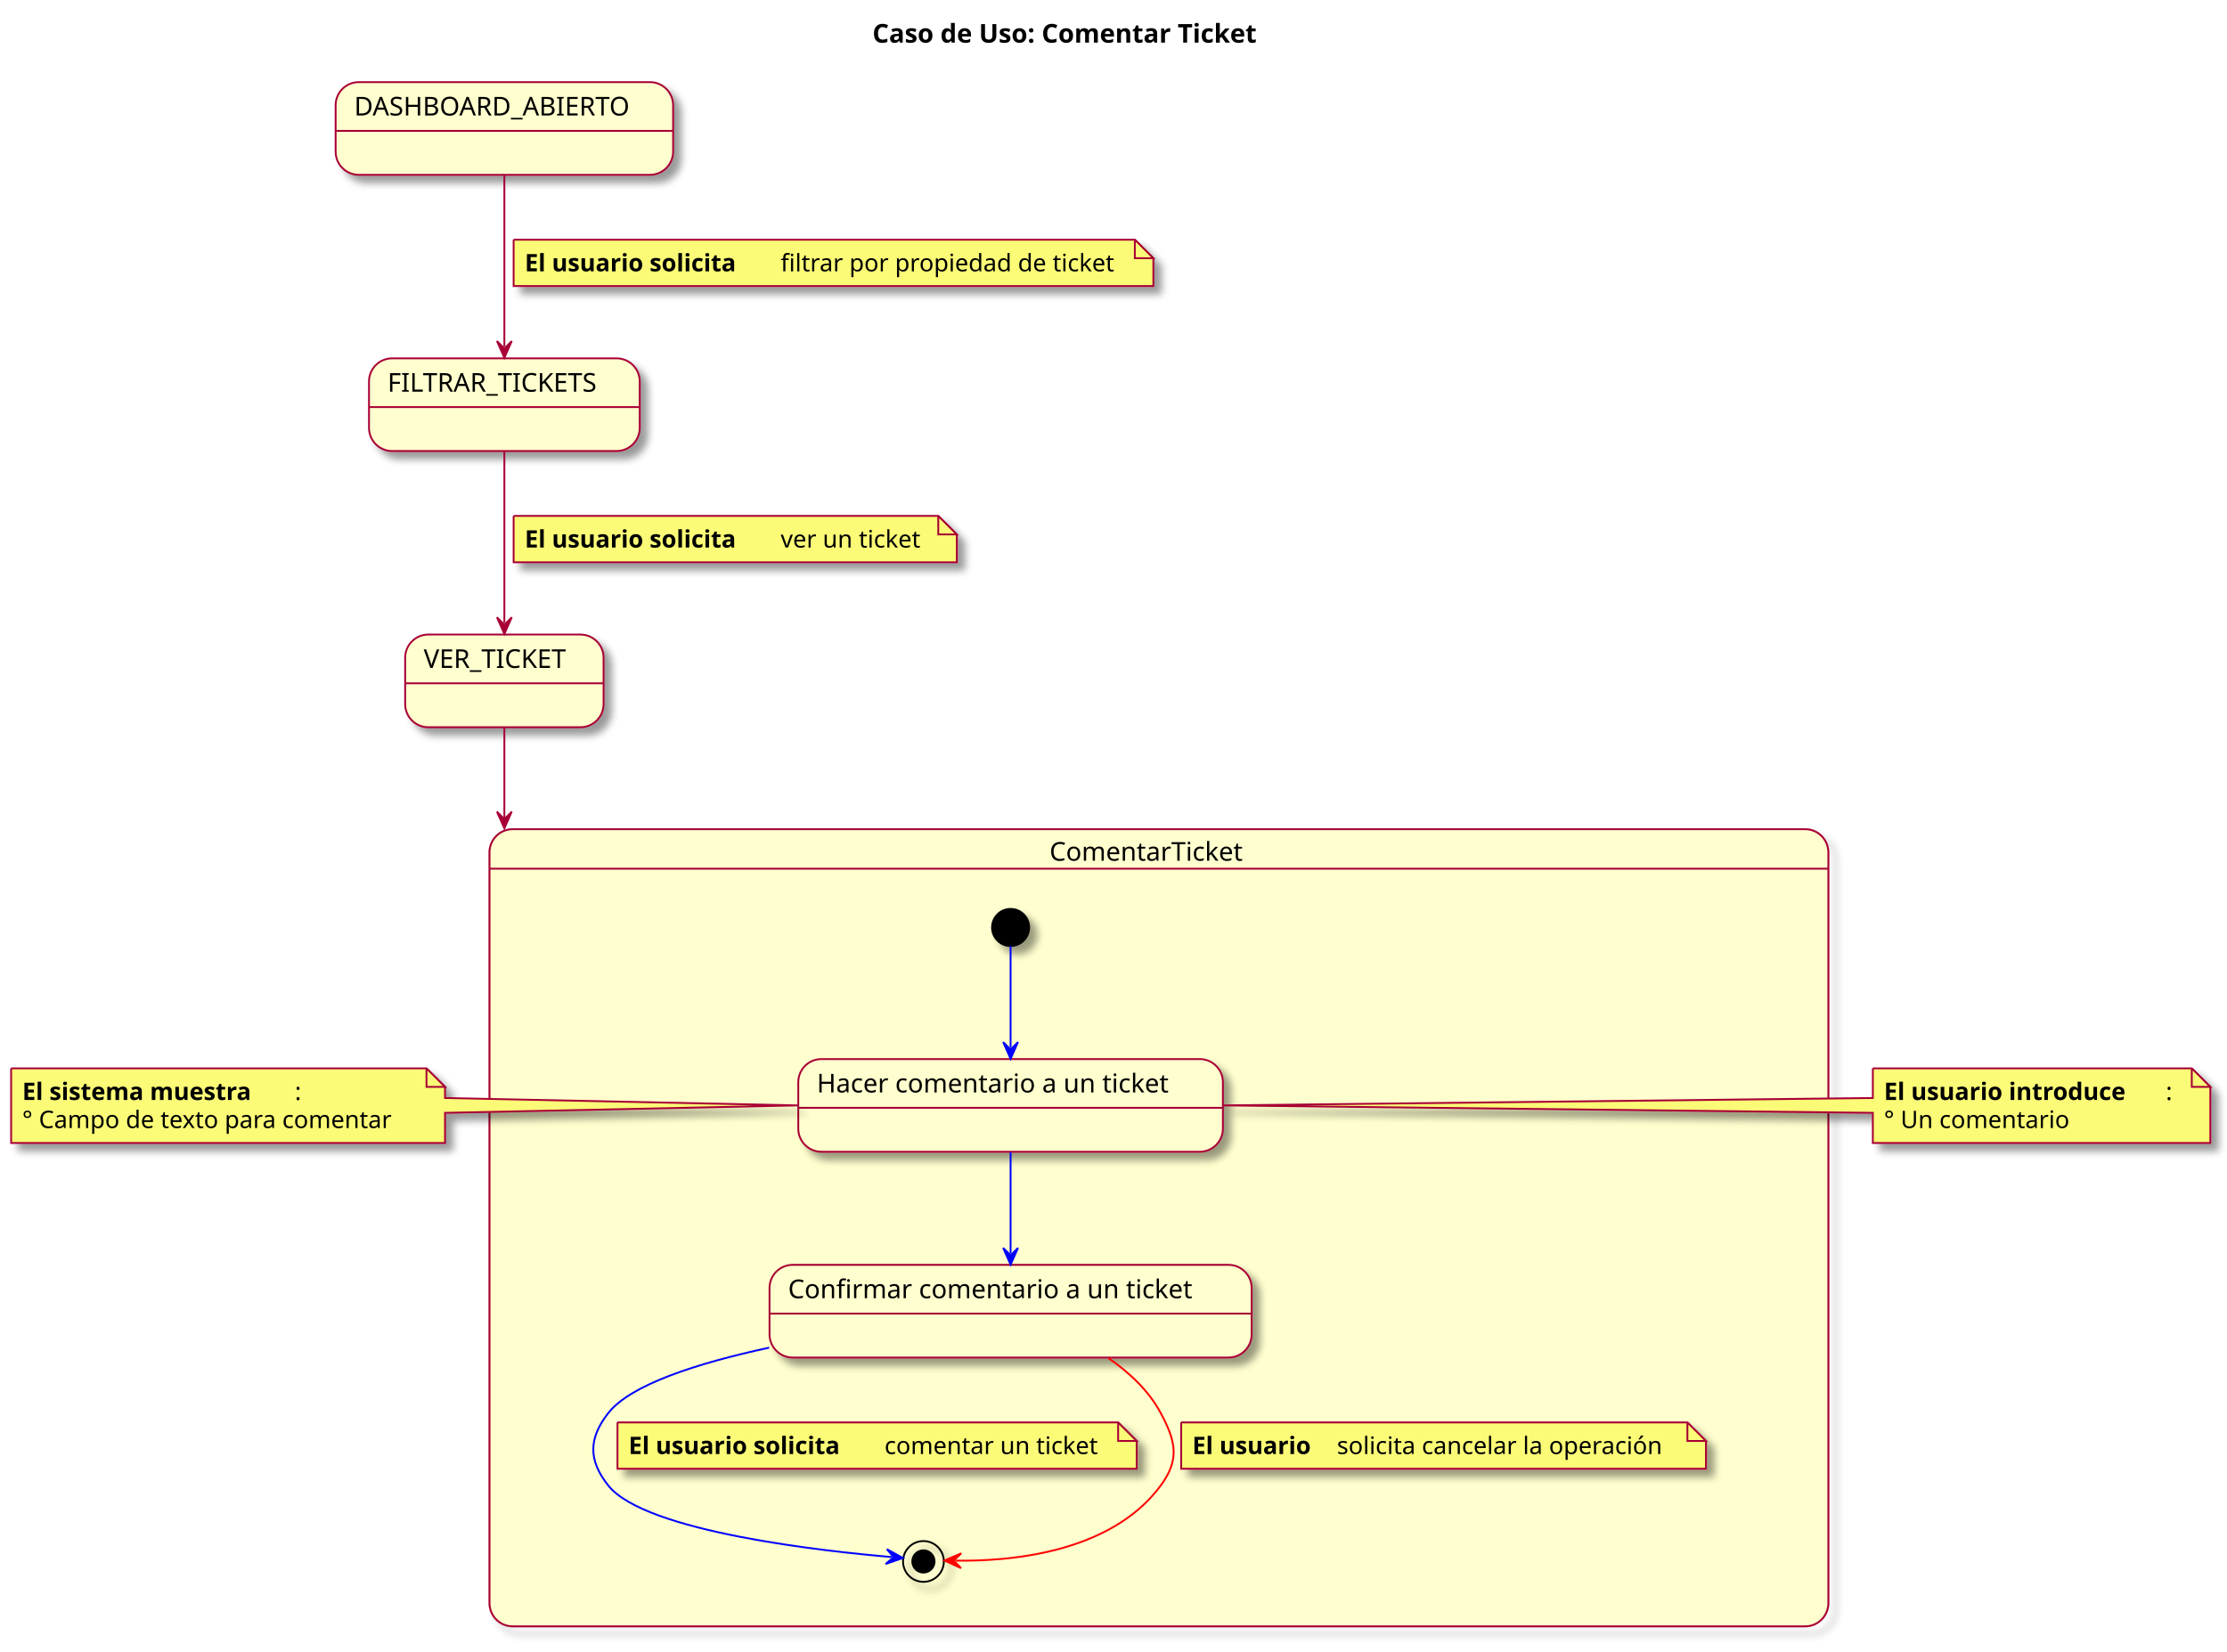
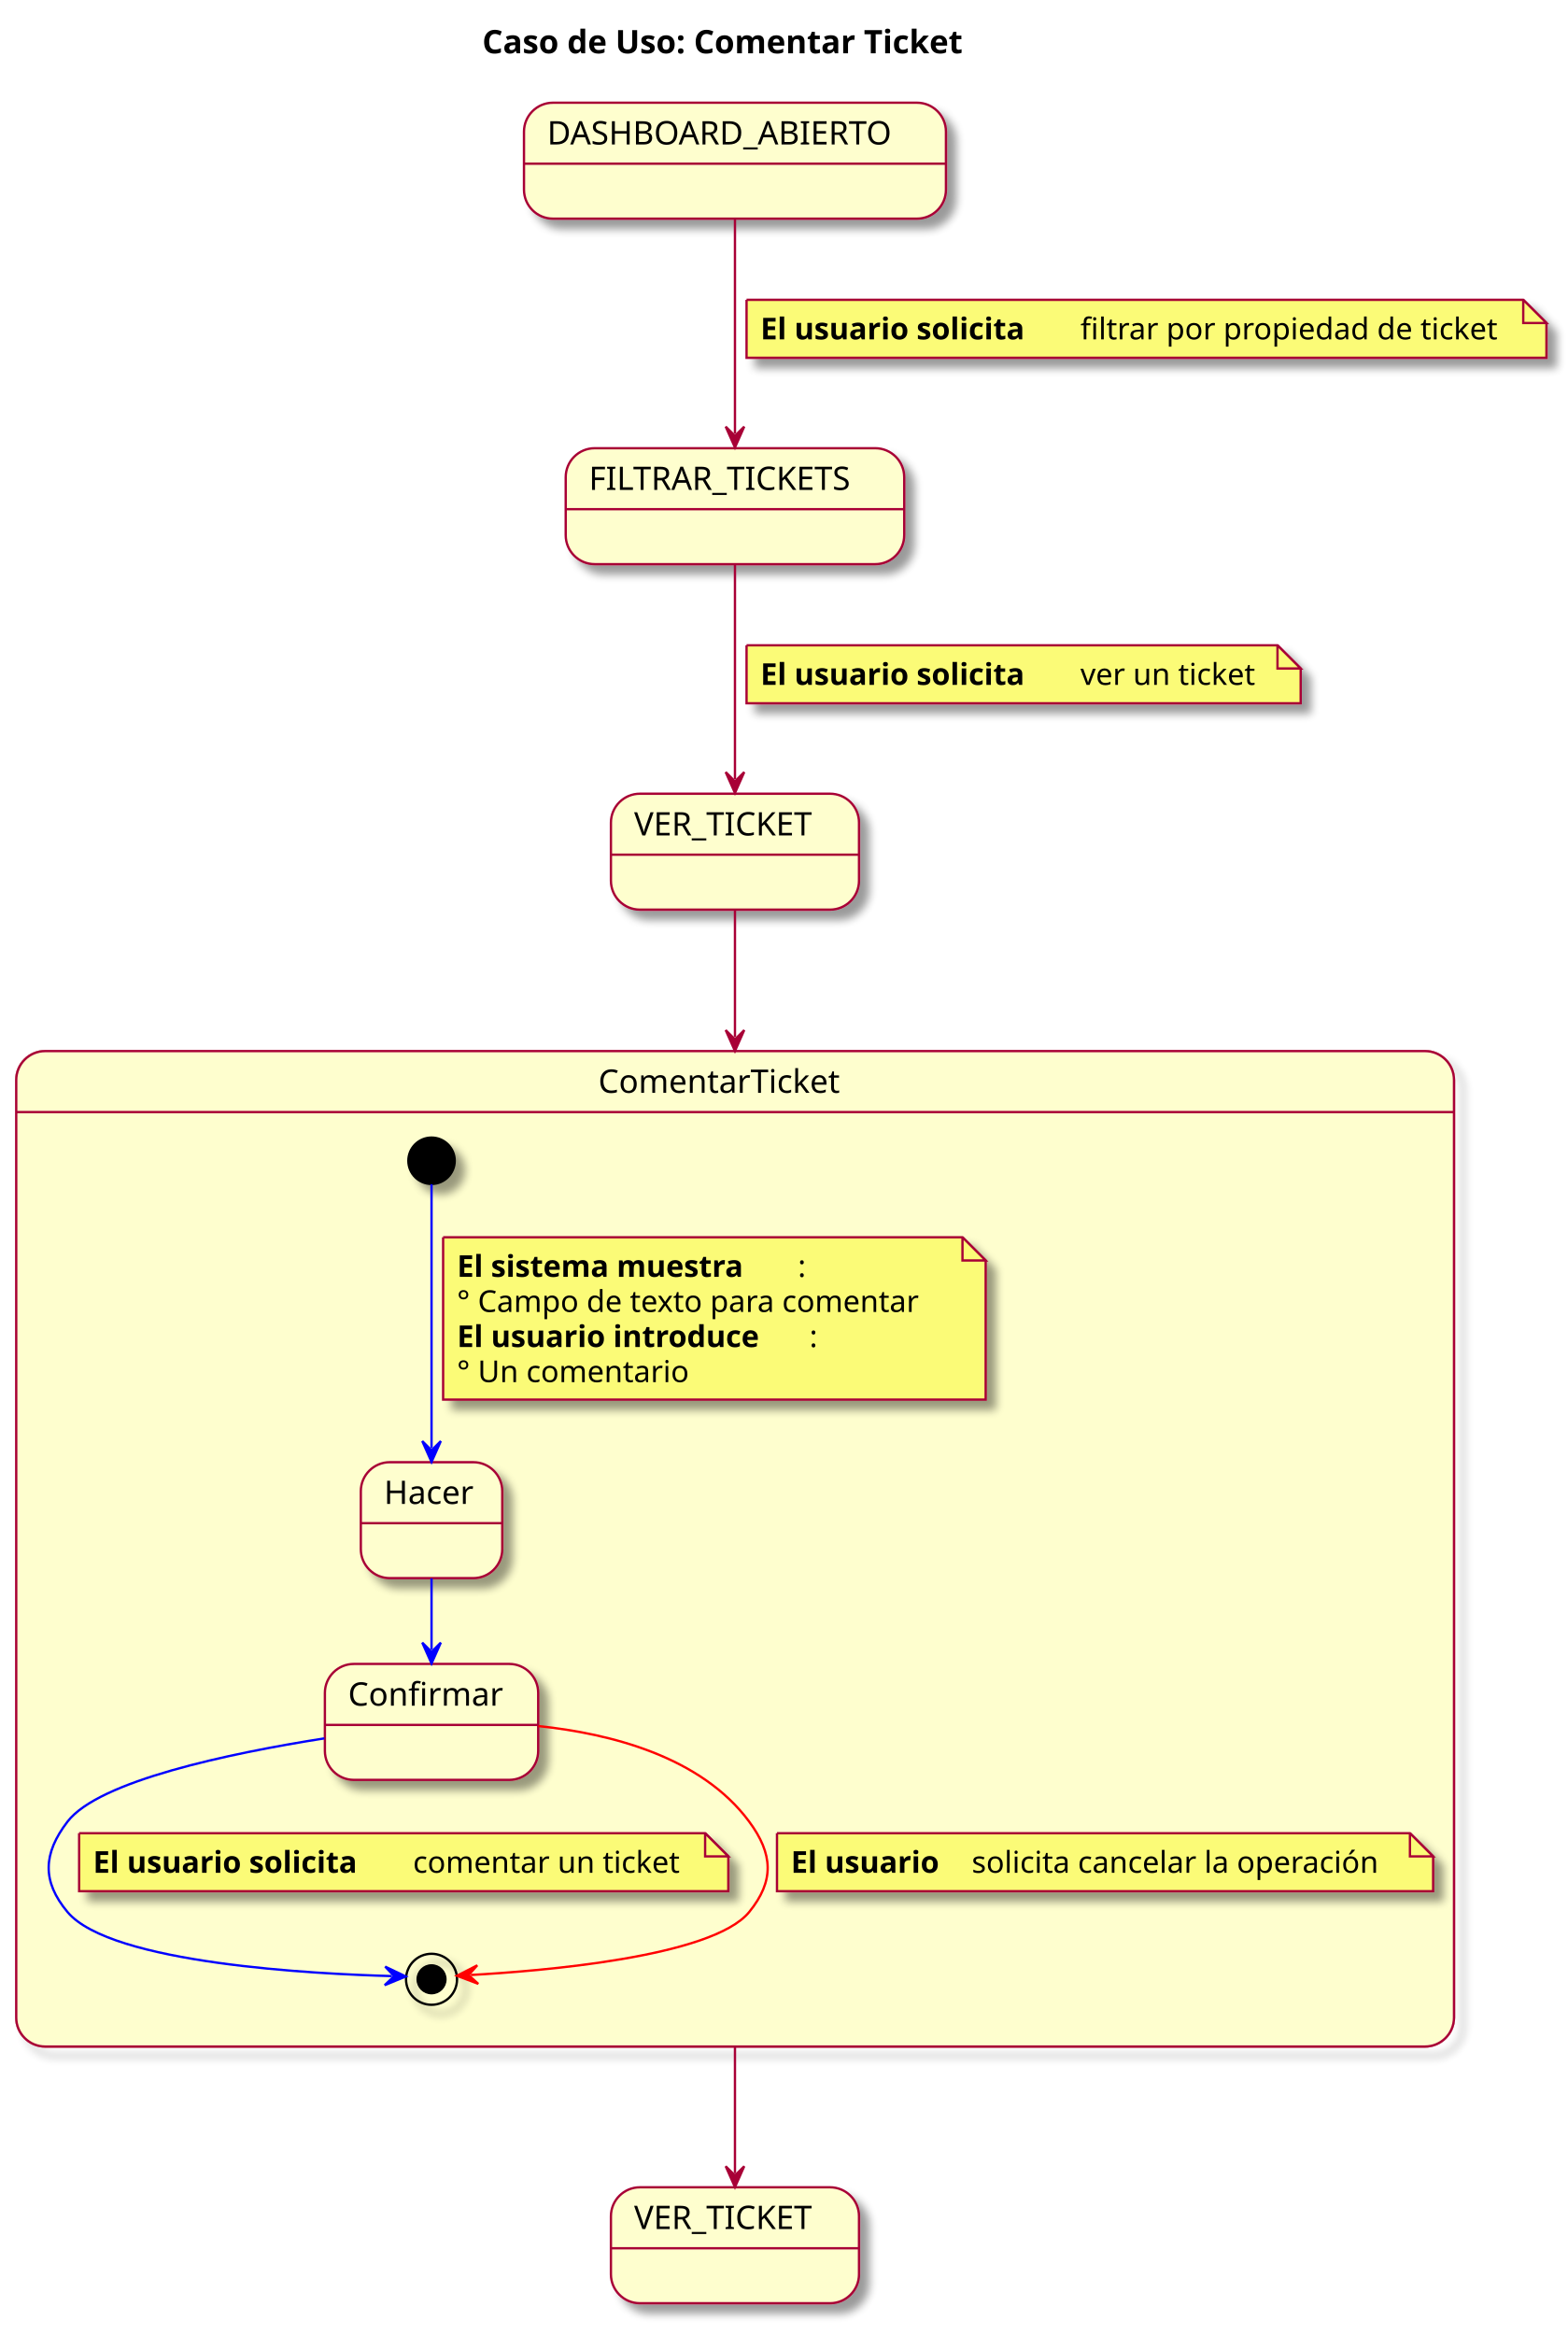
- <svg xmlns="http://www.w3.org/2000/svg" contentStyleType="text/css" height="891px" preserveAspectRatio="none" style="width:1201px;height:891px;background:#FFFFFF;" version="1.1" viewBox="0 0 1201 891" width="1201px" zoomAndPan="magnify">
+ <svg xmlns="http://www.w3.org/2000/svg" contentStyleType="text/css" height="1007px" preserveAspectRatio="none" style="width:676px;height:1007px;background:#FFFFFF;" version="1.1" viewBox="0 0 676 1007" width="676px" zoomAndPan="magnify">
  <defs>
-     <filter height="300%" id="f1pnnnfxlrvk1p" width="300%" x="-1" y="-1">
+     <filter height="300%" id="fxd4657ns7rxl" width="300%" x="-1" y="-1">
      <feGaussianBlur result="blurOut" stdDeviation="2.0" />
      <feColorMatrix in="blurOut" result="blurOut2" type="matrix" values="0 0 0 0 0 0 0 0 0 0 0 0 0 0 0 0 0 0 .4 0" />
      <feOffset dx="4.0" dy="4.0" in="blurOut2" result="blurOut3" />
      <feBlend in="SourceGraphic" in2="blurOut3" mode="normal" />
    </filter>
  </defs>
  <g>
-     <text fill="#000000" font-family="sans-serif" font-size="14" font-weight="bold" lengthAdjust="spacing" textLength="244" x="470.5" y="22.995">Caso de Uso: Comentar Ticket</text>
-     <g id="cluster_ComentarTicket">
-       <rect fill="none" filter="url(#f1pnnnfxlrvk1p)" height="430" rx="12.5" ry="12.5" style="stroke:#A80036;stroke-width:1.0;" width="722" x="264" y="447.297" />
-       <path d="M276.5,447.297 L973.5,447.297 A12.5,12.5 0 0 1 986,459.797 L986,468.594 L264,468.594 L264,459.797 A12.5,12.5 0 0 1 276.5,447.297 " fill="#FEFECE" style="stroke:#FEFECE;stroke-width:1.0;" />
-       <path d="M264,468.594 L986,468.594 L986,864.797 A12.5,12.5 0 0 1 973.5,877.297 L276.5,877.297 A12.5,12.5 0 0 1 264,864.797 L264,468.594 " fill="#FEFECE" style="stroke:#FEFECE;stroke-width:1.0;" />
-       <rect fill="none" height="430" rx="12.5" ry="12.5" style="stroke:#A80036;stroke-width:1.0;" width="722" x="264" y="447.297" />
-       <line style="stroke:#A80036;stroke-width:1.0;" x1="264" x2="986" y1="468.594" y2="468.594" />
-       <text fill="#000000" font-family="sans-serif" font-size="14" lengthAdjust="spacing" textLength="118" x="566" y="464.292">ComentarTicket</text>
+     <text fill="#000000" font-family="sans-serif" font-size="14" font-weight="bold" lengthAdjust="spacing" textLength="244" x="208" y="22.995">Caso de Uso: Comentar Ticket</text>
+     <g id="DASHBOARD_ABIERTO">
+       <rect fill="#FEFECE" filter="url(#fxd4657ns7rxl)" height="50" rx="12.5" ry="12.5" style="stroke:#A80036;stroke-width:1.0;" width="182" x="226" y="44.297" />
+       <line style="stroke:#A80036;stroke-width:1.0;" x1="226" x2="408" y1="70.594" y2="70.594" />
+       <text fill="#000000" font-family="sans-serif" font-size="14" lengthAdjust="spacing" textLength="162" x="236" y="62.292">DASHBOARD_ABIERTO</text>
    </g>
-     <ellipse cx="545" cy="500.297" fill="#000000" filter="url(#f1pnnnfxlrvk1p)" rx="10" ry="10" style="stroke:#000000;stroke-width:1.0;" />
+     <g id="VER_TICKET">
+       <rect fill="#FEFECE" filter="url(#fxd4657ns7rxl)" height="50" rx="12.5" ry="12.5" style="stroke:#A80036;stroke-width:1.0;" width="107" x="263.5" y="342.297" />
+       <line style="stroke:#A80036;stroke-width:1.0;" x1="263.5" x2="370.5" y1="368.594" y2="368.594" />
+       <text fill="#000000" font-family="sans-serif" font-size="14" lengthAdjust="spacing" textLength="87" x="273.5" y="360.292">VER_TICKET</text>
+     </g>
+     <g id="FILTRAR_TICKETS">
+       <rect fill="#FEFECE" filter="url(#fxd4657ns7rxl)" height="50" rx="12.5" ry="12.5" style="stroke:#A80036;stroke-width:1.0;" width="146" x="244" y="193.297" />
+       <line style="stroke:#A80036;stroke-width:1.0;" x1="244" x2="390" y1="219.594" y2="219.594" />
+       <text fill="#000000" font-family="sans-serif" font-size="14" lengthAdjust="spacing" textLength="126" x="254" y="211.292">FILTRAR_TICKETS</text>
+     </g>
+     <g id="OPEN_TICKET2">
+       <rect fill="#FEFECE" filter="url(#fxd4657ns7rxl)" height="50" rx="12.5" ry="12.5" style="stroke:#A80036;stroke-width:1.0;" width="107" x="263.5" y="943.297" />
+       <line style="stroke:#A80036;stroke-width:1.0;" x1="263.5" x2="370.5" y1="969.594" y2="969.594" />
+       <text fill="#000000" font-family="sans-serif" font-size="14" lengthAdjust="spacing" textLength="87" x="273.5" y="961.292">VER_TICKET</text>
+     </g>
+     <rect fill="none" filter="url(#fxd4657ns7rxl)" height="429.297" rx="12.5" ry="12.5" style="stroke:#A80036;stroke-width:1.0;" width="620.129" x="7" y="453.297" />
+     <path d="M19.5,453.297 L614.629,453.297 A12.5,12.5 0 0 1 627.129,465.797 L627.129,479.594 L7,479.594 L7,465.797 A12.5,12.5 0 0 1 19.5,453.297 " fill="#FEFECE" style="stroke:#FEFECE;stroke-width:1.0;" />
+     <path d="M7,479.594 L627.129,479.594 L627.129,870.094 A12.5,12.5 0 0 1 614.629,882.594 L19.5,882.594 A12.5,12.5 0 0 1 7,870.094 L7,479.594 " fill="#FEFECE" style="stroke:#FEFECE;stroke-width:1.0;" />
+     <rect fill="none" height="429.297" rx="12.5" ry="12.5" style="stroke:#A80036;stroke-width:1.0;" width="620.129" x="7" y="453.297" />
+     <line style="stroke:#A80036;stroke-width:1.0;" x1="7" x2="627.129" y1="479.594" y2="479.594" />
+     <text fill="#000000" font-family="sans-serif" font-size="14" lengthAdjust="spacing" textLength="118" x="258.064" y="471.292">ComentarTicket</text>
+     <ellipse cx="186.129" cy="500.594" fill="#000000" filter="url(#fxd4657ns7rxl)" rx="10" ry="10" style="stroke:#000000;stroke-width:1.0;" />
    <g id="ComentarTicket.comentarTicket">
-       <rect fill="#FEFECE" filter="url(#f1pnnnfxlrvk1p)" height="50" rx="12.5" ry="12.5" style="stroke:#A80036;stroke-width:1.0;" width="229" x="430.5" y="571.297" />
-       <line style="stroke:#A80036;stroke-width:1.0;" x1="430.5" x2="659.5" y1="597.594" y2="597.594" />
-       <text fill="#000000" font-family="sans-serif" font-size="14" lengthAdjust="spacing" textLength="209" x="440.5" y="589.292">Hacer comentario a un ticket</text>
+       <rect fill="#FEFECE" filter="url(#fxd4657ns7rxl)" height="50" rx="12.5" ry="12.5" style="stroke:#A80036;stroke-width:1.0;" width="61" x="155.629" y="630.594" />
+       <line style="stroke:#A80036;stroke-width:1.0;" x1="155.629" x2="216.629" y1="656.891" y2="656.891" />
+       <text fill="#000000" font-family="sans-serif" font-size="14" lengthAdjust="spacing" textLength="41" x="165.629" y="648.589">Hacer</text>
    </g>
    <g id="ComentarTicket.confirmarComentario">
-       <rect fill="#FEFECE" filter="url(#f1pnnnfxlrvk1p)" height="50" rx="12.5" ry="12.5" style="stroke:#A80036;stroke-width:1.0;" width="260" x="415" y="682.297" />
-       <line style="stroke:#A80036;stroke-width:1.0;" x1="415" x2="675" y1="708.594" y2="708.594" />
-       <text fill="#000000" font-family="sans-serif" font-size="14" lengthAdjust="spacing" textLength="240" x="425" y="700.292">Confirmar comentario a un ticket</text>
+       <rect fill="#FEFECE" filter="url(#fxd4657ns7rxl)" height="50" rx="12.5" ry="12.5" style="stroke:#A80036;stroke-width:1.0;" width="92" x="140.129" y="717.594" />
+       <line style="stroke:#A80036;stroke-width:1.0;" x1="140.129" x2="232.129" y1="743.891" y2="743.891" />
+       <text fill="#000000" font-family="sans-serif" font-size="14" lengthAdjust="spacing" textLength="72" x="150.129" y="735.589">Confirmar</text>
    </g>
-     <ellipse cx="498" cy="842.297" fill="none" filter="url(#f1pnnnfxlrvk1p)" rx="11" ry="11" style="stroke:#000000;stroke-width:1.0;" />
-     <ellipse cx="498" cy="842.297" fill="#000000" rx="6" ry="6" style="stroke:#000000;stroke-width:1.0;" />
-     <g id="DASHBOARD_ABIERTO">
-       <rect fill="#FEFECE" filter="url(#f1pnnnfxlrvk1p)" height="50" rx="12.5" ry="12.5" style="stroke:#A80036;stroke-width:1.0;" width="182" x="181" y="44.297" />
-       <line style="stroke:#A80036;stroke-width:1.0;" x1="181" x2="363" y1="70.594" y2="70.594" />
-       <text fill="#000000" font-family="sans-serif" font-size="14" lengthAdjust="spacing" textLength="162" x="191" y="62.292">DASHBOARD_ABIERTO</text>
+     <ellipse cx="186.129" cy="853.594" fill="none" filter="url(#fxd4657ns7rxl)" rx="11" ry="11" style="stroke:#000000;stroke-width:1.0;" />
+     <ellipse cx="186.129" cy="853.594" fill="#000000" rx="6" ry="6" style="stroke:#000000;stroke-width:1.0;" />
+     <g id="link_*start*ComentarTicket_comentarTicket">
+       <path d="M186.129,510.707 C186.129,533.931 186.129,589.937 186.129,624.49 " fill="none" id="*start*ComentarTicket-to-comentarTicket" style="stroke:#0000FF;stroke-width:1.0;" />
+       <polygon fill="#0000FF" points="186.129,630.49,190.129,621.49,186.129,625.49,182.129,621.49,186.129,630.49" style="stroke:#0000FF;stroke-width:1.0;" />
+       <path d="M191.129,533.594 L191.129,603.594 L425.129,603.594 L425.129,543.594 L415.129,533.594 L191.129,533.594 " fill="#FBFB77" filter="url(#fxd4657ns7rxl)" style="stroke:#A80036;stroke-width:1.0;" />
+       <path d="M415.129,533.594 L415.129,543.594 L425.129,543.594 L415.129,533.594 " fill="#FBFB77" style="stroke:#A80036;stroke-width:1.0;" />
+       <text fill="#000000" font-family="sans-serif" font-size="13" font-weight="bold" lengthAdjust="spacing" textLength="147" x="197.129" y="550.661">El sistema muestra</text>
+       <text fill="#000000" font-family="sans-serif" font-size="13" lengthAdjust="spacing" textLength="5" x="344.129" y="550.661">:</text>
+       <text fill="#000000" font-family="sans-serif" font-size="13" lengthAdjust="spacing" textLength="213" x="197.129" y="565.793">° Campo de texto para comentar</text>
+       <text fill="#000000" font-family="sans-serif" font-size="13" font-weight="bold" lengthAdjust="spacing" textLength="152" x="197.129" y="580.926">El usuario introduce</text>
+       <text fill="#000000" font-family="sans-serif" font-size="13" lengthAdjust="spacing" textLength="5" x="349.129" y="580.926">:</text>
+       <text fill="#000000" font-family="sans-serif" font-size="13" lengthAdjust="spacing" textLength="104" x="197.129" y="596.059">° Un comentario</text>
    </g>
-     <g id="VER_TICKET">
-       <rect fill="#FEFECE" filter="url(#f1pnnnfxlrvk1p)" height="50" rx="12.5" ry="12.5" style="stroke:#A80036;stroke-width:1.0;" width="107" x="218.5" y="342.297" />
-       <line style="stroke:#A80036;stroke-width:1.0;" x1="218.5" x2="325.5" y1="368.594" y2="368.594" />
-       <text fill="#000000" font-family="sans-serif" font-size="14" lengthAdjust="spacing" textLength="87" x="228.5" y="360.292">VER_TICKET</text>
+     <g id="link_comentarTicket_confirmarComentario">
+       <path d="M186.129,680.724 C186.129,692.209 186.129,699.911 186.129,711.403 " fill="none" id="comentarTicket-to-confirmarComentario" style="stroke:#0000FF;stroke-width:1.0;" />
+       <polygon fill="#0000FF" points="186.129,717.403,190.129,708.403,186.129,712.403,182.129,708.403,186.129,717.403" style="stroke:#0000FF;stroke-width:1.0;" />
    </g>
-     <g id="FILTRAR_TICKETS">
-       <rect fill="#FEFECE" filter="url(#f1pnnnfxlrvk1p)" height="50" rx="12.5" ry="12.5" style="stroke:#A80036;stroke-width:1.0;" width="146" x="199" y="193.297" />
-       <line style="stroke:#A80036;stroke-width:1.0;" x1="199" x2="345" y1="219.594" y2="219.594" />
-       <text fill="#000000" font-family="sans-serif" font-size="14" lengthAdjust="spacing" textLength="126" x="209" y="211.292">FILTRAR_TICKETS</text>
+     <g id="link_confirmarComentario_*end*ComentarTicket">
+       <path d="M139.9,749.697 C98.61,756.208 42.616,768.024 29.129,785.594 C18.574,799.343 18,811.305 29.129,824.594 C47.883,846.988 136.38,851.325 169.022,852.215 " fill="none" id="confirmarComentario-to-*end*ComentarTicket" style="stroke:#0000FF;stroke-width:1.0;" />
+       <polygon fill="#0000FF" points="175.019,852.378,166.132,848.134,170.021,852.242,165.914,856.131,175.019,852.378" style="stroke:#0000FF;stroke-width:1.0;" />
+       <path d="M34.129,790.594 L34.129,815.594 L314.129,815.594 L314.129,800.594 L304.129,790.594 L34.129,790.594 " fill="#FBFB77" filter="url(#fxd4657ns7rxl)" style="stroke:#A80036;stroke-width:1.0;" />
+       <path d="M304.129,790.594 L304.129,800.594 L314.129,800.594 L304.129,790.594 " fill="#FBFB77" style="stroke:#A80036;stroke-width:1.0;" />
+       <text fill="#000000" font-family="sans-serif" font-size="13" font-weight="bold" lengthAdjust="spacing" textLength="134" x="40.129" y="807.661">El usuario solicita</text>
+       <text fill="#000000" font-family="sans-serif" font-size="13" lengthAdjust="spacing" textLength="121" x="178.129" y="807.661">comentar un ticket</text>
    </g>
-     <g id="elem_GMN17">
-       <path d="M6,576.297 L6,616.562 A0,0 0 0 0 6,616.562 L240,616.562 A0,0 0 0 0 240,616.562 L240,600.297 L430.342,596.297 L240,592.297 L240,586.297 L230,576.297 L6,576.297 A0,0 0 0 0 6,576.297 " fill="#FBFB77" filter="url(#f1pnnnfxlrvk1p)" style="stroke:#A80036;stroke-width:1.0;" />
-       <path d="M230,576.297 L230,586.297 L240,586.297 L230,576.297 " fill="#FBFB77" style="stroke:#A80036;stroke-width:1.0;" />
-       <text fill="#000000" font-family="sans-serif" font-size="13" font-weight="bold" lengthAdjust="spacing" textLength="147" x="12" y="593.364">El sistema muestra</text>
-       <text fill="#000000" font-family="sans-serif" font-size="13" lengthAdjust="spacing" textLength="5" x="159" y="593.364">:</text>
-       <text fill="#000000" font-family="sans-serif" font-size="13" lengthAdjust="spacing" textLength="213" x="12" y="608.497">° Campo de texto para comentar</text>
-     </g>
-     <g id="elem_GMN20">
-       <path d="M1010,576.297 L1010,592.297 L659.566,596.297 L1010,600.297 L1010,616.562 A0,0 0 0 0 1010,616.562 L1192,616.562 A0,0 0 0 0 1192,616.562 L1192,586.297 L1182,576.297 L1010,576.297 A0,0 0 0 0 1010,576.297 " fill="#FBFB77" filter="url(#f1pnnnfxlrvk1p)" style="stroke:#A80036;stroke-width:1.0;" />
-       <path d="M1182,576.297 L1182,586.297 L1192,586.297 L1182,576.297 " fill="#FBFB77" style="stroke:#A80036;stroke-width:1.0;" />
-       <text fill="#000000" font-family="sans-serif" font-size="13" font-weight="bold" lengthAdjust="spacing" textLength="152" x="1016" y="593.364">El usuario introduce</text>
-       <text fill="#000000" font-family="sans-serif" font-size="13" lengthAdjust="spacing" textLength="5" x="1168" y="593.364">:</text>
-       <text fill="#000000" font-family="sans-serif" font-size="13" lengthAdjust="spacing" textLength="104" x="1016" y="608.497">° Un comentario</text>
+     <g id="link_confirmarComentario_*end*ComentarTicket">
+       <path d="M232.269,744.399 C263.391,747.654 302.423,757.589 323.128,785.594 C333.433,799.531 334.09,811.166 323.128,824.594 C307.164,844.152 232.691,850.077 203.078,851.737 " fill="none" id="confirmarComentario-to-*end*ComentarTicket-1" style="stroke:#FF0000;stroke-width:1.0;" />
+       <polygon fill="#FF0000" points="197.088,852.073,206.297,855.563,202.08,851.793,205.85,847.575,197.088,852.073" style="stroke:#FF0000;stroke-width:1.0;" />
+       <path d="M335.128,790.594 L335.128,815.594 L618.129,815.594 L618.129,800.594 L608.129,790.594 L335.128,790.594 " fill="#FBFB77" filter="url(#fxd4657ns7rxl)" style="stroke:#A80036;stroke-width:1.0;" />
+       <path d="M608.129,790.594 L608.129,800.594 L618.129,800.594 L608.129,790.594 " fill="#FBFB77" style="stroke:#A80036;stroke-width:1.0;" />
+       <text fill="#000000" font-family="sans-serif" font-size="13" font-weight="bold" lengthAdjust="spacing" textLength="74" x="341.128" y="807.661">El usuario</text>
+       <text fill="#000000" font-family="sans-serif" font-size="13" lengthAdjust="spacing" textLength="184" x="419.128" y="807.661">solicita cancelar la operación</text>
    </g>
    <g id="link_DASHBOARD_ABIERTO_FILTRAR_TICKETS">
-       <path d="M272,94.571 C272,121.808 272,159.735 272,186.987 " fill="none" id="DASHBOARD_ABIERTO-to-FILTRAR_TICKETS" style="stroke:#A80036;stroke-width:1.0;" />
-       <polygon fill="#A80036" points="272,192.987,276,183.987,272,187.987,268,183.987,272,192.987" style="stroke:#A80036;stroke-width:1.0;" />
-       <path d="M277,129.297 L277,154.297 L622,154.297 L622,139.297 L612,129.297 L277,129.297 " fill="#FBFB77" filter="url(#f1pnnnfxlrvk1p)" style="stroke:#A80036;stroke-width:1.0;" />
-       <path d="M612,129.297 L612,139.297 L622,139.297 L612,129.297 " fill="#FBFB77" style="stroke:#A80036;stroke-width:1.0;" />
-       <text fill="#000000" font-family="sans-serif" font-size="13" font-weight="bold" lengthAdjust="spacing" textLength="134" x="283" y="146.364">El usuario solicita</text>
-       <text fill="#000000" font-family="sans-serif" font-size="13" lengthAdjust="spacing" textLength="186" x="421" y="146.364">filtrar por propiedad de ticket</text>
+       <path d="M317,94.571 C317,121.808 317,159.735 317,186.987 " fill="none" id="DASHBOARD_ABIERTO-to-FILTRAR_TICKETS" style="stroke:#A80036;stroke-width:1.0;" />
+       <polygon fill="#A80036" points="317,192.987,321,183.987,317,187.987,313,183.987,317,192.987" style="stroke:#A80036;stroke-width:1.0;" />
+       <path d="M322,129.297 L322,154.297 L667,154.297 L667,139.297 L657,129.297 L322,129.297 " fill="#FBFB77" filter="url(#fxd4657ns7rxl)" style="stroke:#A80036;stroke-width:1.0;" />
+       <path d="M657,129.297 L657,139.297 L667,139.297 L657,129.297 " fill="#FBFB77" style="stroke:#A80036;stroke-width:1.0;" />
+       <text fill="#000000" font-family="sans-serif" font-size="13" font-weight="bold" lengthAdjust="spacing" textLength="134" x="328" y="146.364">El usuario solicita</text>
+       <text fill="#000000" font-family="sans-serif" font-size="13" lengthAdjust="spacing" textLength="186" x="466" y="146.364">filtrar por propiedad de ticket</text>
    </g>
    <g id="link_FILTRAR_TICKETS_VER_TICKET">
-       <path d="M272,243.571 C272,270.808 272,308.735 272,335.987 " fill="none" id="FILTRAR_TICKETS-to-VER_TICKET" style="stroke:#A80036;stroke-width:1.0;" />
-       <polygon fill="#A80036" points="272,341.987,276,332.987,272,336.987,268,332.987,272,341.987" style="stroke:#A80036;stroke-width:1.0;" />
-       <path d="M277,278.297 L277,303.297 L516,303.297 L516,288.297 L506,278.297 L277,278.297 " fill="#FBFB77" filter="url(#f1pnnnfxlrvk1p)" style="stroke:#A80036;stroke-width:1.0;" />
-       <path d="M506,278.297 L506,288.297 L516,288.297 L506,278.297 " fill="#FBFB77" style="stroke:#A80036;stroke-width:1.0;" />
-       <text fill="#000000" font-family="sans-serif" font-size="13" font-weight="bold" lengthAdjust="spacing" textLength="134" x="283" y="295.364">El usuario solicita</text>
-       <text fill="#000000" font-family="sans-serif" font-size="13" lengthAdjust="spacing" textLength="80" x="421" y="295.364">ver un ticket</text>
+       <path d="M317,243.571 C317,270.808 317,308.735 317,335.987 " fill="none" id="FILTRAR_TICKETS-to-VER_TICKET" style="stroke:#A80036;stroke-width:1.0;" />
+       <polygon fill="#A80036" points="317,341.987,321,332.987,317,336.987,313,332.987,317,341.987" style="stroke:#A80036;stroke-width:1.0;" />
+       <path d="M322,278.297 L322,303.297 L561,303.297 L561,288.297 L551,278.297 L322,278.297 " fill="#FBFB77" filter="url(#fxd4657ns7rxl)" style="stroke:#A80036;stroke-width:1.0;" />
+       <path d="M551,278.297 L551,288.297 L561,288.297 L551,278.297 " fill="#FBFB77" style="stroke:#A80036;stroke-width:1.0;" />
+       <text fill="#000000" font-family="sans-serif" font-size="13" font-weight="bold" lengthAdjust="spacing" textLength="134" x="328" y="295.364">El usuario solicita</text>
+       <text fill="#000000" font-family="sans-serif" font-size="13" lengthAdjust="spacing" textLength="80" x="466" y="295.364">ver un ticket</text>
    </g>
    <g id="link_VER_TICKET_ComentarTicket">
-       <path d="M272,392.324 C272,401.631 272,412.836 272,424.44 C272,430.243 272,436.145 272,441.96 C272,443.414 272,444.863 272,446.303 C272,446.483 272,440.662 272,440.842 " fill="none" id="VER_TICKET-to-ComentarTicket" style="stroke:#A80036;stroke-width:1.0;" />
-       <polygon fill="#A80036" points="272,446.842,276,437.842,272,441.842,268,437.842,272,446.842" style="stroke:#A80036;stroke-width:1.0;" />
+       <path d="M317,392.472 C317,407.739 317,423.108 317,447.253 " fill="none" id="VER_TICKET-to-ComentarTicket" style="stroke:#A80036;stroke-width:1.0;" />
+       <polygon fill="#A80036" points="317,453.253,321,444.253,317,448.253,313,444.253,317,453.253" style="stroke:#A80036;stroke-width:1.0;" />
    </g>
-     <g id="link_*start*ComentarTicket_comentarTicket">
-       <path d="M545,510.31 C545,524.188 545,545.262 545,565.137 " fill="none" id="*start*ComentarTicket-to-comentarTicket" style="stroke:#0000FF;stroke-width:1.0;" />
-       <polygon fill="#0000FF" points="545,571.137,549,562.137,545,566.137,541,562.137,545,571.137" style="stroke:#0000FF;stroke-width:1.0;" />
-     </g>
-     <g id="link_comentarTicket_confirmarComentario">
-       <path d="M545,621.488 C545,639.551 545,658.127 545,676.174 " fill="none" id="comentarTicket-to-confirmarComentario" style="stroke:#0000FF;stroke-width:1.0;" />
-       <polygon fill="#0000FF" points="545,682.174,549,673.174,545,677.174,541,673.174,545,682.174" style="stroke:#0000FF;stroke-width:1.0;" />
-     </g>
-     <g id="link_confirmarComentario_*end*ComentarTicket">
-       <path d="M414.783,726.978 C375.681,735.418 339.954,747.003 328,762.297 C317.325,775.953 317.238,787.709 328,801.297 C348.048,826.61 446.444,836.982 480.941,839.923 " fill="none" id="confirmarComentario-to-*end*ComentarTicket" style="stroke:#0000FF;stroke-width:1.0;" />
-       <polygon fill="#0000FF" points="486.919,840.433,478.291,835.683,481.937,840.008,477.612,843.654,486.919,840.433" style="stroke:#0000FF;stroke-width:1.0;" />
-       <path d="M333,767.297 L333,792.297 L613,792.297 L613,777.297 L603,767.297 L333,767.297 " fill="#FBFB77" filter="url(#f1pnnnfxlrvk1p)" style="stroke:#A80036;stroke-width:1.0;" />
-       <path d="M603,767.297 L603,777.297 L613,777.297 L603,767.297 " fill="#FBFB77" style="stroke:#A80036;stroke-width:1.0;" />
-       <text fill="#000000" font-family="sans-serif" font-size="13" font-weight="bold" lengthAdjust="spacing" textLength="134" x="339" y="784.364">El usuario solicita</text>
-       <text fill="#000000" font-family="sans-serif" font-size="13" lengthAdjust="spacing" textLength="121" x="477" y="784.364">comentar un ticket</text>
-     </g>
-     <g id="link_confirmarComentario_*end*ComentarTicket">
-       <path d="M597.748,732.579 C609.059,740.389 619.54,750.227 626,762.297 C634.179,777.579 636.267,787.332 626,801.297 C598.281,839.001 541.18,842.246 515.347,841.861 " fill="none" id="confirmarComentario-to-*end*ComentarTicket-1" style="stroke:#FF0000;stroke-width:1.0;" />
-       <polygon fill="#FF0000" points="509.348,841.772,518.288,845.906,514.347,841.847,518.407,837.907,509.348,841.772" style="stroke:#FF0000;stroke-width:1.0;" />
-       <path d="M637,767.297 L637,792.297 L920,792.297 L920,777.297 L910,767.297 L637,767.297 " fill="#FBFB77" filter="url(#f1pnnnfxlrvk1p)" style="stroke:#A80036;stroke-width:1.0;" />
-       <path d="M910,767.297 L910,777.297 L920,777.297 L910,767.297 " fill="#FBFB77" style="stroke:#A80036;stroke-width:1.0;" />
-       <text fill="#000000" font-family="sans-serif" font-size="13" font-weight="bold" lengthAdjust="spacing" textLength="74" x="643" y="784.364">El usuario</text>
-       <text fill="#000000" font-family="sans-serif" font-size="13" lengthAdjust="spacing" textLength="184" x="721" y="784.364">solicita cancelar la operación</text>
+     <g id="link_ComentarTicket_OPEN_TICKET2">
+       <path d="M317,882.557 C317,906.667 317,921.996 317,937.225 " fill="none" id="ComentarTicket-to-OPEN_TICKET2" style="stroke:#A80036;stroke-width:1.0;" />
+       <polygon fill="#A80036" points="317,943.225,321,934.225,317,938.225,313,934.225,317,943.225" style="stroke:#A80036;stroke-width:1.0;" />
    </g>
  </g>
</svg>
